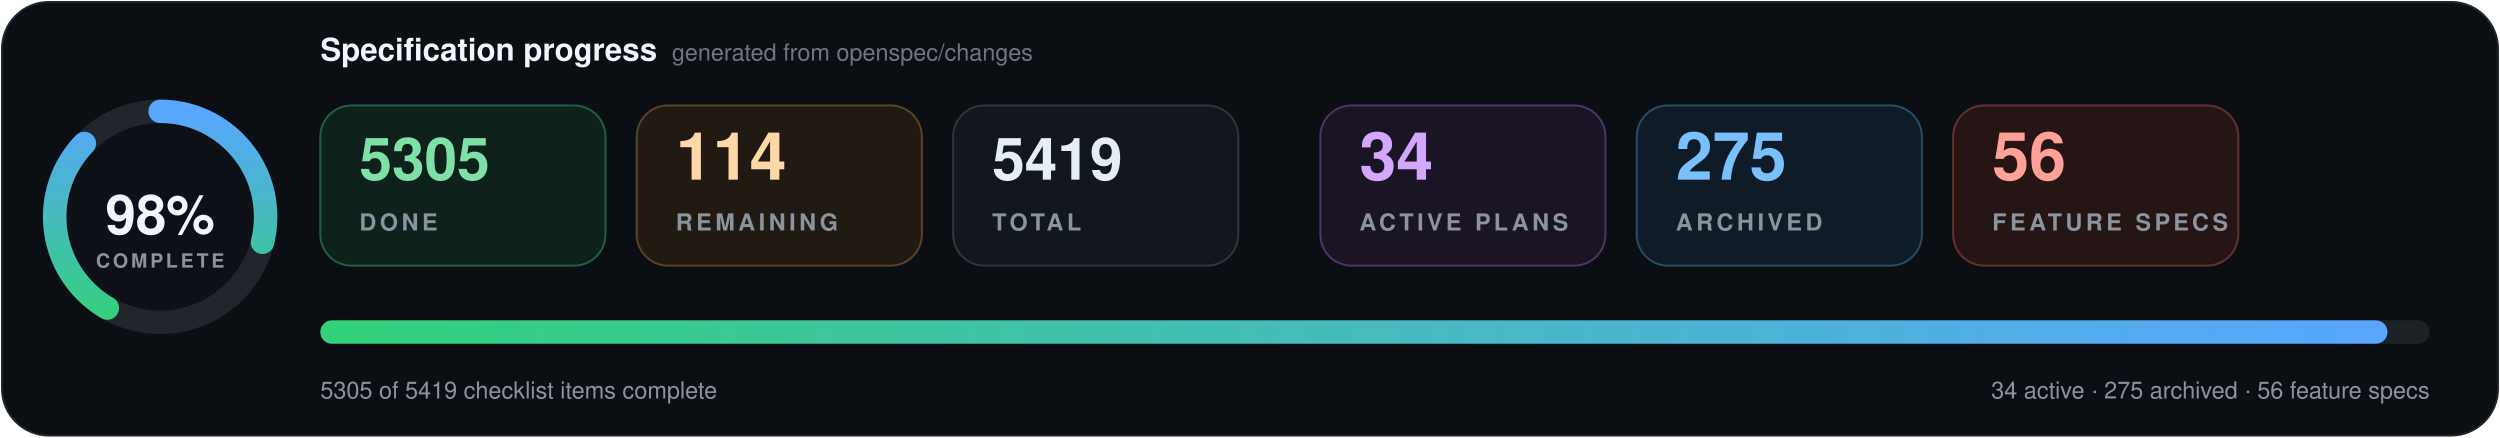
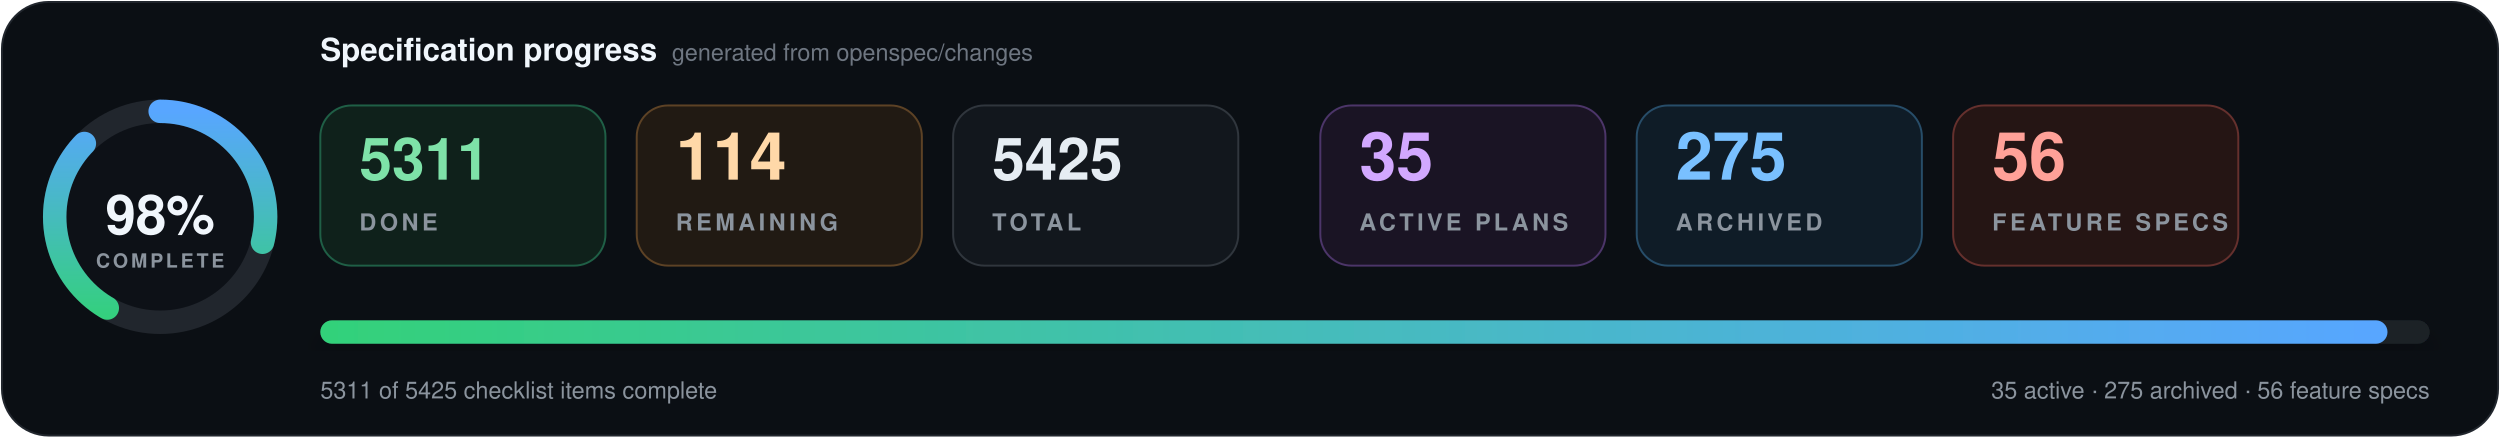
- <svg xmlns="http://www.w3.org/2000/svg" data-cache-version="1794347990" width="1280" height="224" viewBox="0 0 1280 224" role="img" aria-labelledby="title description" font-family="system-ui, -apple-system, BlinkMacSystemFont, 'Segoe UI', Helvetica, Arial, sans-serif" font-variant-numeric="tabular-nums">
+ <svg xmlns="http://www.w3.org/2000/svg" data-cache-version="1794348501" width="1280" height="224" viewBox="0 0 1280 224" role="img" aria-labelledby="title description" font-family="system-ui, -apple-system, BlinkMacSystemFont, 'Segoe UI', Helvetica, Arial, sans-serif" font-variant-numeric="tabular-nums">
  <defs>
    <linearGradient id="progress" x1="0" x2="1">
      <stop offset="0" stop-color="#33d17a" />
      <stop offset="1" stop-color="#58a6ff" />
    </linearGradient>
    <filter id="shadow" x="-10%" y="-20%" width="120%" height="150%">
      <feDropShadow dx="0" dy="7" stdDeviation="9" flood-color="#000" flood-opacity=".28" />
    </filter>
  </defs>
  <rect x="1" y="1" width="1278" height="222" rx="24" fill="#0b0f14" stroke="#21262d" />
  <g transform="translate(82 111)">
    <circle r="54" fill="#0d1117" stroke="#21262d" stroke-width="12" />
    <circle r="54" fill="none" stroke="url(#progress)" stroke-width="12" stroke-linecap="round" pathLength="100" stroke-dasharray="98 100" transform="rotate(-90)" />
    <text y="-1" text-anchor="middle" dominant-baseline="middle" fill="#f0f6fc" font-size="28" font-weight="800">98%</text>
    <text y="26" text-anchor="middle" fill="#8b949e" font-size="10" font-weight="700" letter-spacing="1.5">COMPLETE</text>
  </g>
  <text x="164" y="31" fill="#f0f6fc" font-size="16" font-weight="750">Specification progress</text>
  <text x="344" y="31" fill="#6e7681" font-size="12">generated from openspec/changes</text>
  <g transform="translate(164 54)">
    <rect width="146" height="82" rx="16" fill="#0f211b" stroke="#1f5f46" />
-     <text x="20" y="38" fill="#7ee2a8" font-size="30" font-weight="750">5305</text>
+     <text x="20" y="38" fill="#7ee2a8" font-size="30" font-weight="750">5311</text>
    <text x="20" y="64" fill="#8b949e" font-size="12" font-weight="700" letter-spacing="1.8">DONE</text>
  </g>
  <g transform="translate(326 54)">
    <rect width="146" height="82" rx="16" fill="#211a13" stroke="#5d4225" />
    <text x="20" y="38" fill="#ffd8a8" font-size="34" font-weight="750">114</text>
    <text x="20" y="64" fill="#8b949e" font-size="12" font-weight="700" letter-spacing="1.8">REMAINING</text>
  </g>
  <g transform="translate(488 54)">
    <rect width="146" height="82" rx="16" fill="#12171d" stroke="#30363d" />
-     <text x="20" y="38" fill="#e6edf3" font-size="30" font-weight="750">5419</text>
+     <text x="20" y="38" fill="#e6edf3" font-size="30" font-weight="750">5425</text>
    <text x="20" y="64" fill="#8b949e" font-size="12" font-weight="700" letter-spacing="1.8">TOTAL</text>
  </g>
  <g transform="translate(676 54)">
    <rect width="146" height="82" rx="16" fill="#1a1424" stroke="#4c3569" />
-     <text x="20" y="38" fill="#d2a8ff" font-size="34" font-weight="750">34</text>
+     <text x="20" y="38" fill="#d2a8ff" font-size="34" font-weight="750">35</text>
    <text x="20" y="64" fill="#8b949e" font-size="12" font-weight="700" letter-spacing="1.8">ACTIVE PLANS</text>
  </g>
  <g transform="translate(838 54)">
    <rect width="146" height="82" rx="16" fill="#0f1c27" stroke="#274d69" />
    <text x="20" y="38" fill="#79c0ff" font-size="34" font-weight="750">275</text>
    <text x="20" y="64" fill="#8b949e" font-size="12" font-weight="700" letter-spacing="1.8">ARCHIVED</text>
  </g>
  <g transform="translate(1000 54)">
    <rect width="146" height="82" rx="16" fill="#251514" stroke="#65302d" />
    <text x="20" y="38" fill="#ffa198" font-size="34" font-weight="750">56</text>
    <text x="20" y="64" fill="#8b949e" font-size="12" font-weight="700" letter-spacing="1.8">FEATURE SPECS</text>
  </g>
  <g filter="url(#shadow)">
    <rect x="164" y="164" width="1080" height="12" rx="6" fill="#1b2128" />
    <rect x="164" y="164" width="1058.4" height="12" rx="6" fill="url(#progress)" />
  </g>
-   <text x="164" y="204" fill="#8b949e" font-size="12">5305 of 5419 checklist items complete</text>
-   <text x="1244" y="204" text-anchor="end" fill="#8b949e" font-size="12">34 active · 275 archived · 56 feature specs</text>
+   <text x="164" y="204" fill="#8b949e" font-size="12">5311 of 5425 checklist items complete</text>
+   <text x="1244" y="204" text-anchor="end" fill="#8b949e" font-size="12">35 active · 275 archived · 56 feature specs</text>
</svg>
